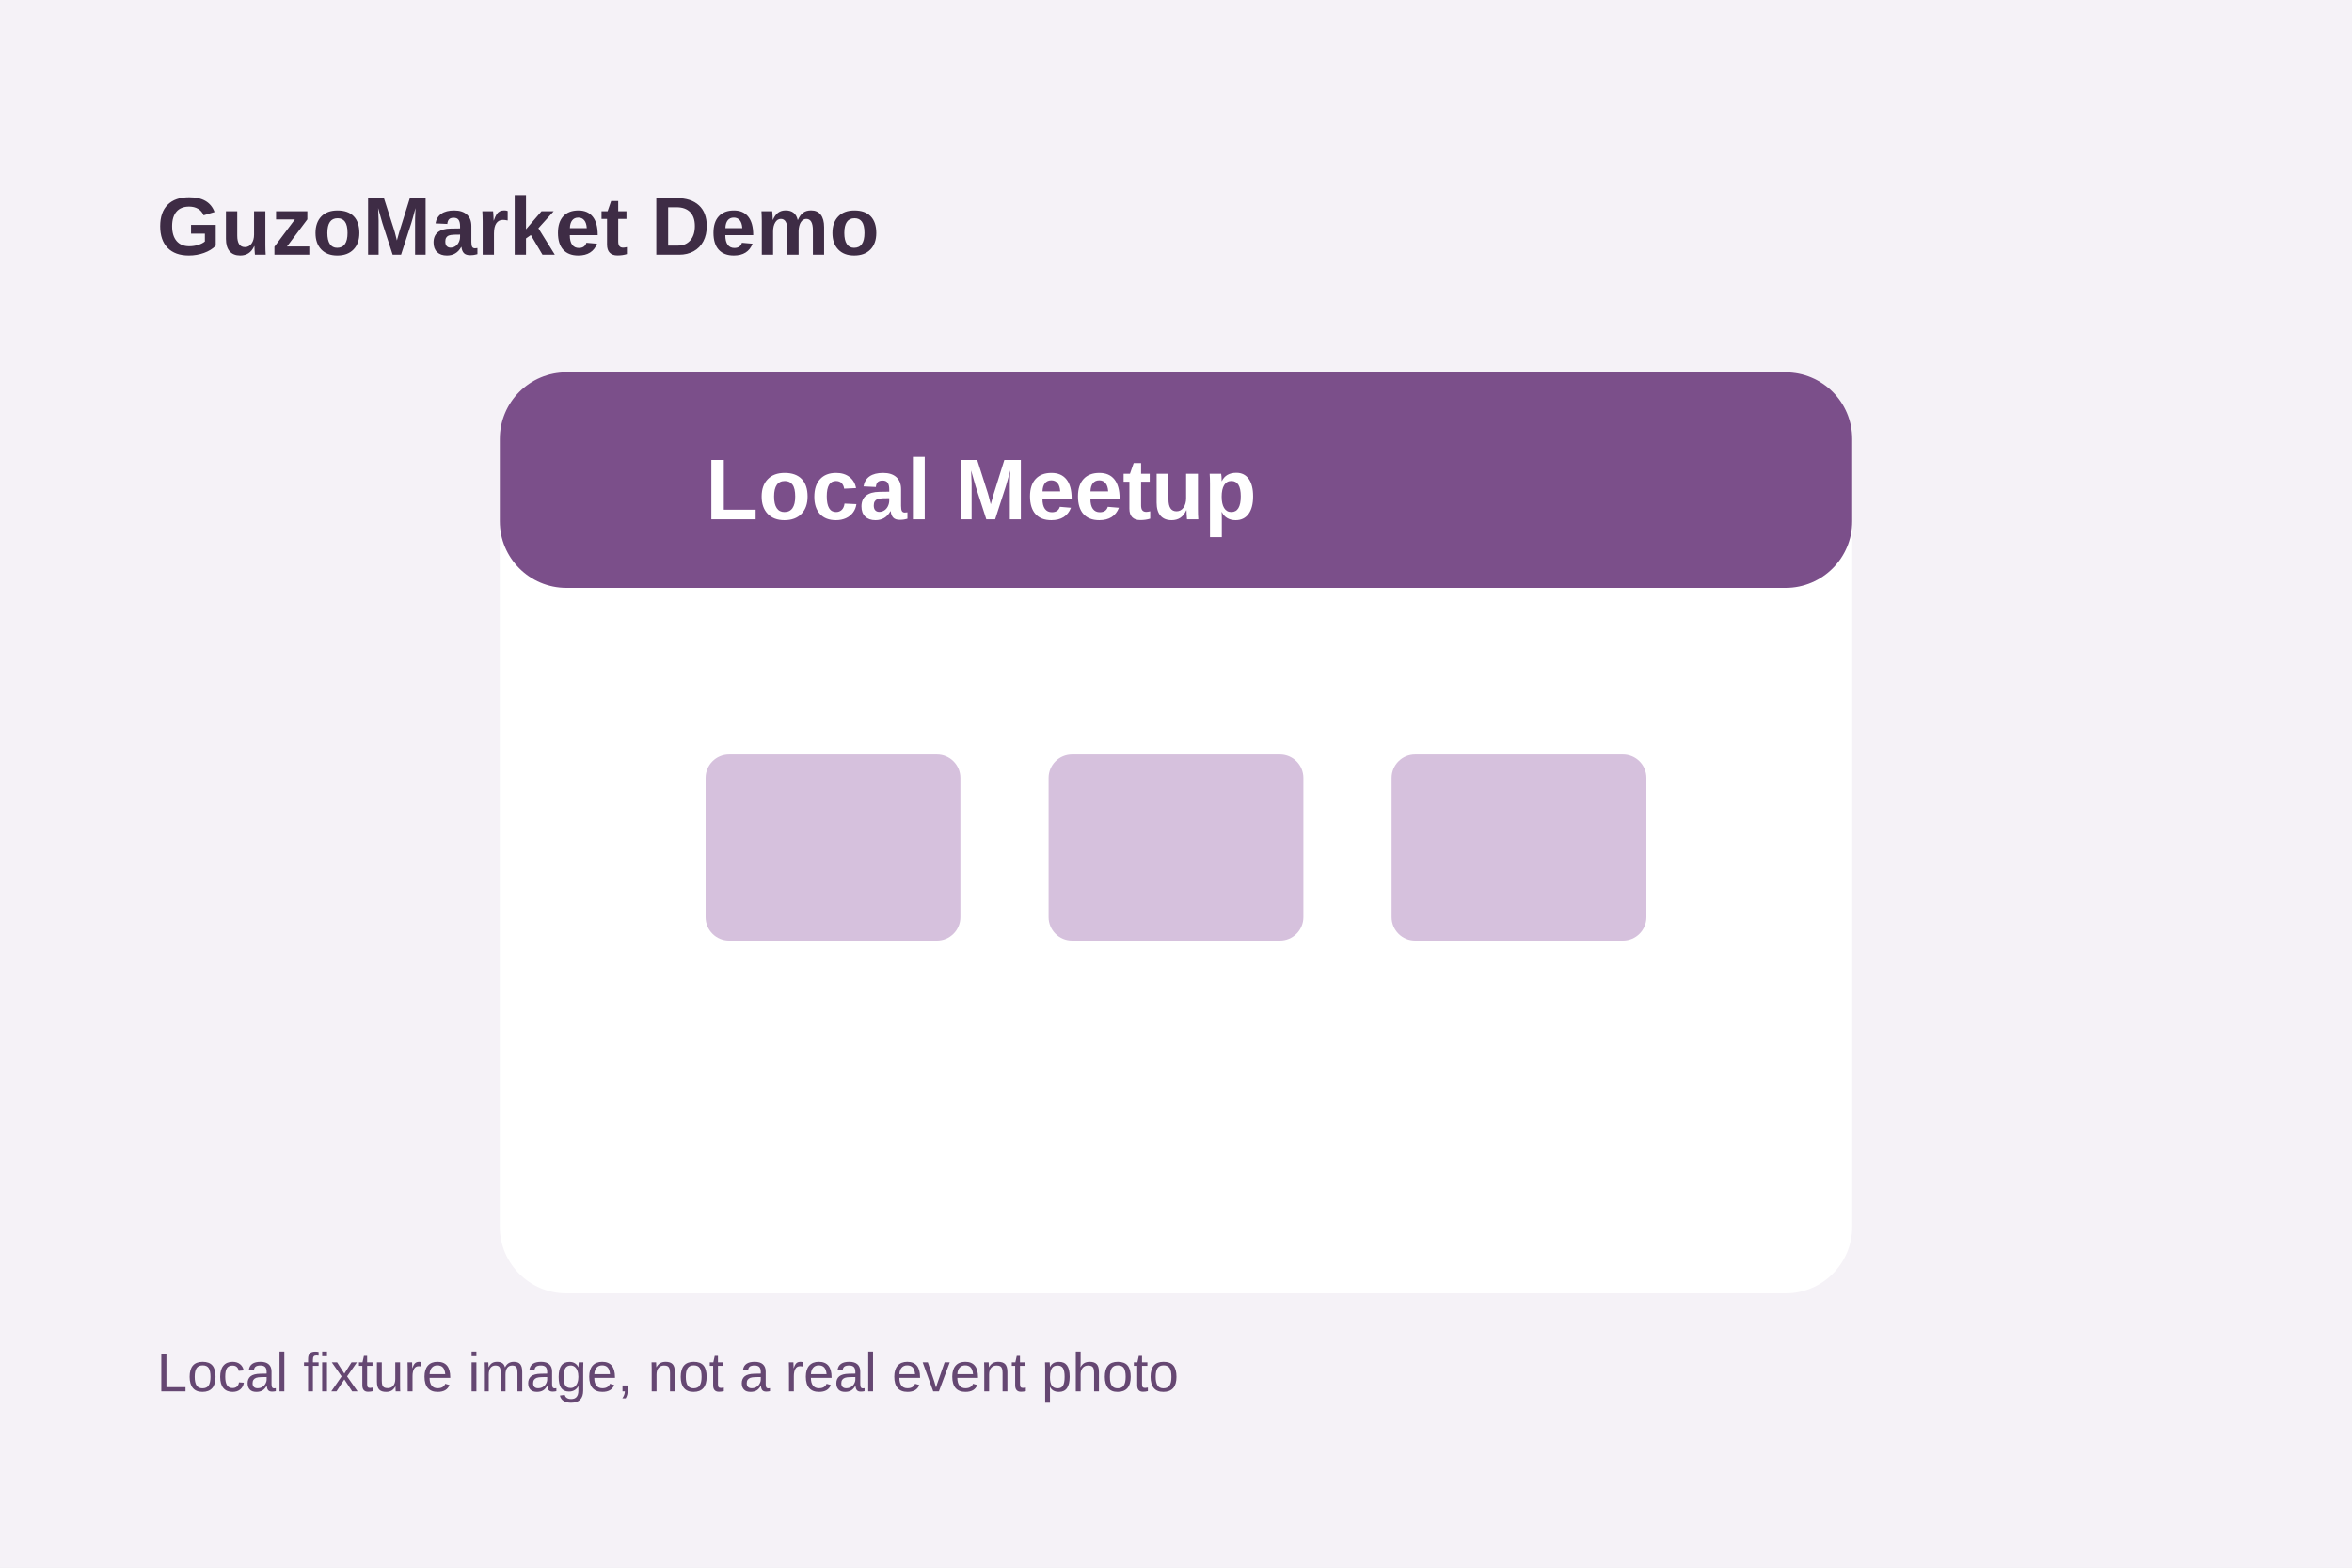
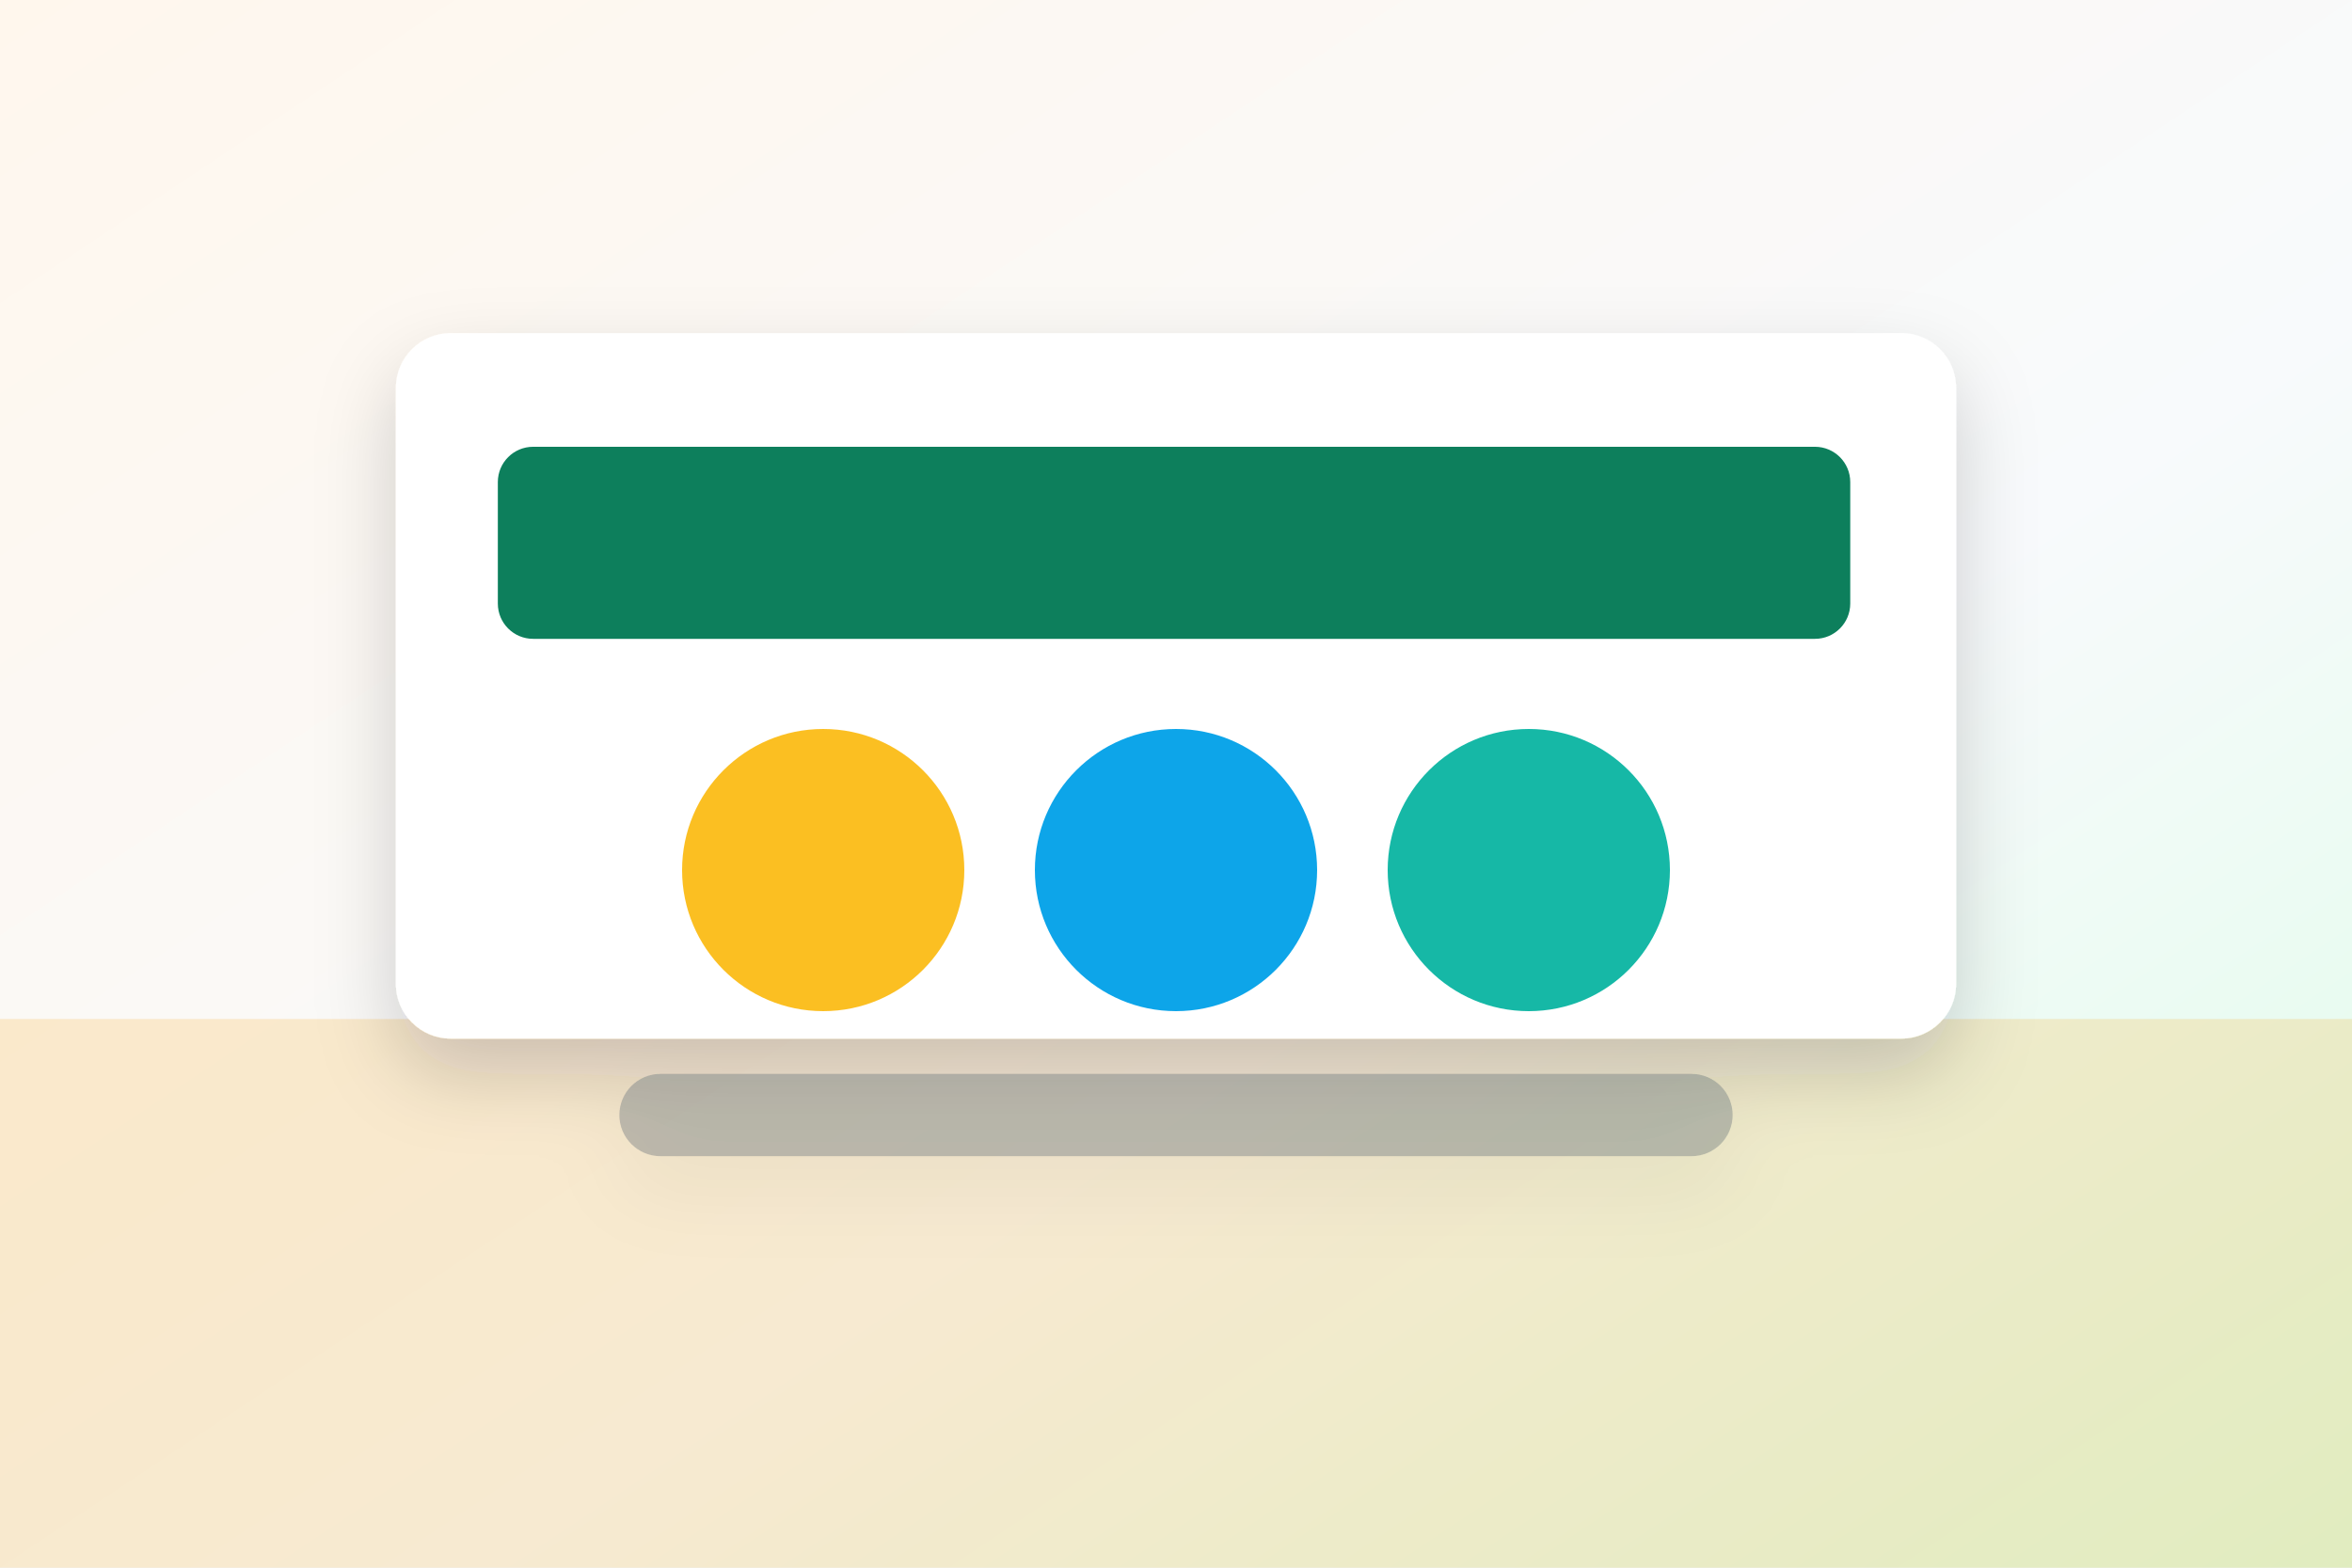
- <svg xmlns="http://www.w3.org/2000/svg" viewBox="0 0 1200 800" role="img" aria-labelledby="title desc">
-   <rect width="1200" height="800" fill="#f5f2f7" />
-   <rect x="255" y="190" width="690" height="470" rx="34" fill="#ffffff" />
-   <rect x="255" y="190" width="690" height="110" rx="34" fill="#7b4f8a" />
-   <rect x="360" y="385" width="130" height="95" rx="12" fill="#d6c1dd" />
-   <rect x="535" y="385" width="130" height="95" rx="12" fill="#d6c1dd" />
-   <rect x="710" y="385" width="130" height="95" rx="12" fill="#d6c1dd" />
-   <text x="80" y="130" fill="#3e2c45" font-family="Arial, sans-serif" font-size="42" font-weight="700">GuzoMarket Demo</text>
-   <text x="360" y="265" fill="#ffffff" font-family="Arial, sans-serif" font-size="44" font-weight="700">Local Meetup</text>
-   <text x="80" y="710" fill="#654772" font-family="Arial, sans-serif" font-size="28">Local fixture image, not a real event photo</text>
+ <svg xmlns="http://www.w3.org/2000/svg" viewBox="0 0 1200 800" role="img" aria-label="Synthetic photo-style image of a community event room">
+   <defs>
+     <linearGradient id="room" x1="0" x2="1" y1="0" y2="1">
+       <stop offset="0" stop-color="#fff7ed" />
+       <stop offset=".6" stop-color="#f8fafc" />
+       <stop offset="1" stop-color="#dcfce7" />
+     </linearGradient>
+     <filter id="shadow" x="-20%" y="-20%" width="140%" height="150%">
+       <feDropShadow dx="0" dy="18" stdDeviation="20" flood-color="#0f172a" flood-opacity=".18" />
+     </filter>
+   </defs>
+   <rect width="1200" height="800" fill="url(#room)" />
+   <rect y="520" width="1200" height="280" fill="#f59e0b" opacity=".18" />
+   <g filter="url(#shadow)">
+     <rect x="202" y="170" width="796" height="360" rx="28" fill="#ffffff" />
+     <rect x="254" y="228" width="690" height="98" rx="18" fill="#087f5b" />
+     <circle cx="420" cy="444" r="72" fill="#fbbf24" />
+     <circle cx="600" cy="444" r="72" fill="#0ea5e9" />
+     <circle cx="780" cy="444" r="72" fill="#14b8a6" />
+     <rect x="316" y="548" width="568" height="42" rx="21" fill="#334155" opacity=".28" />
+   </g>
</svg>
